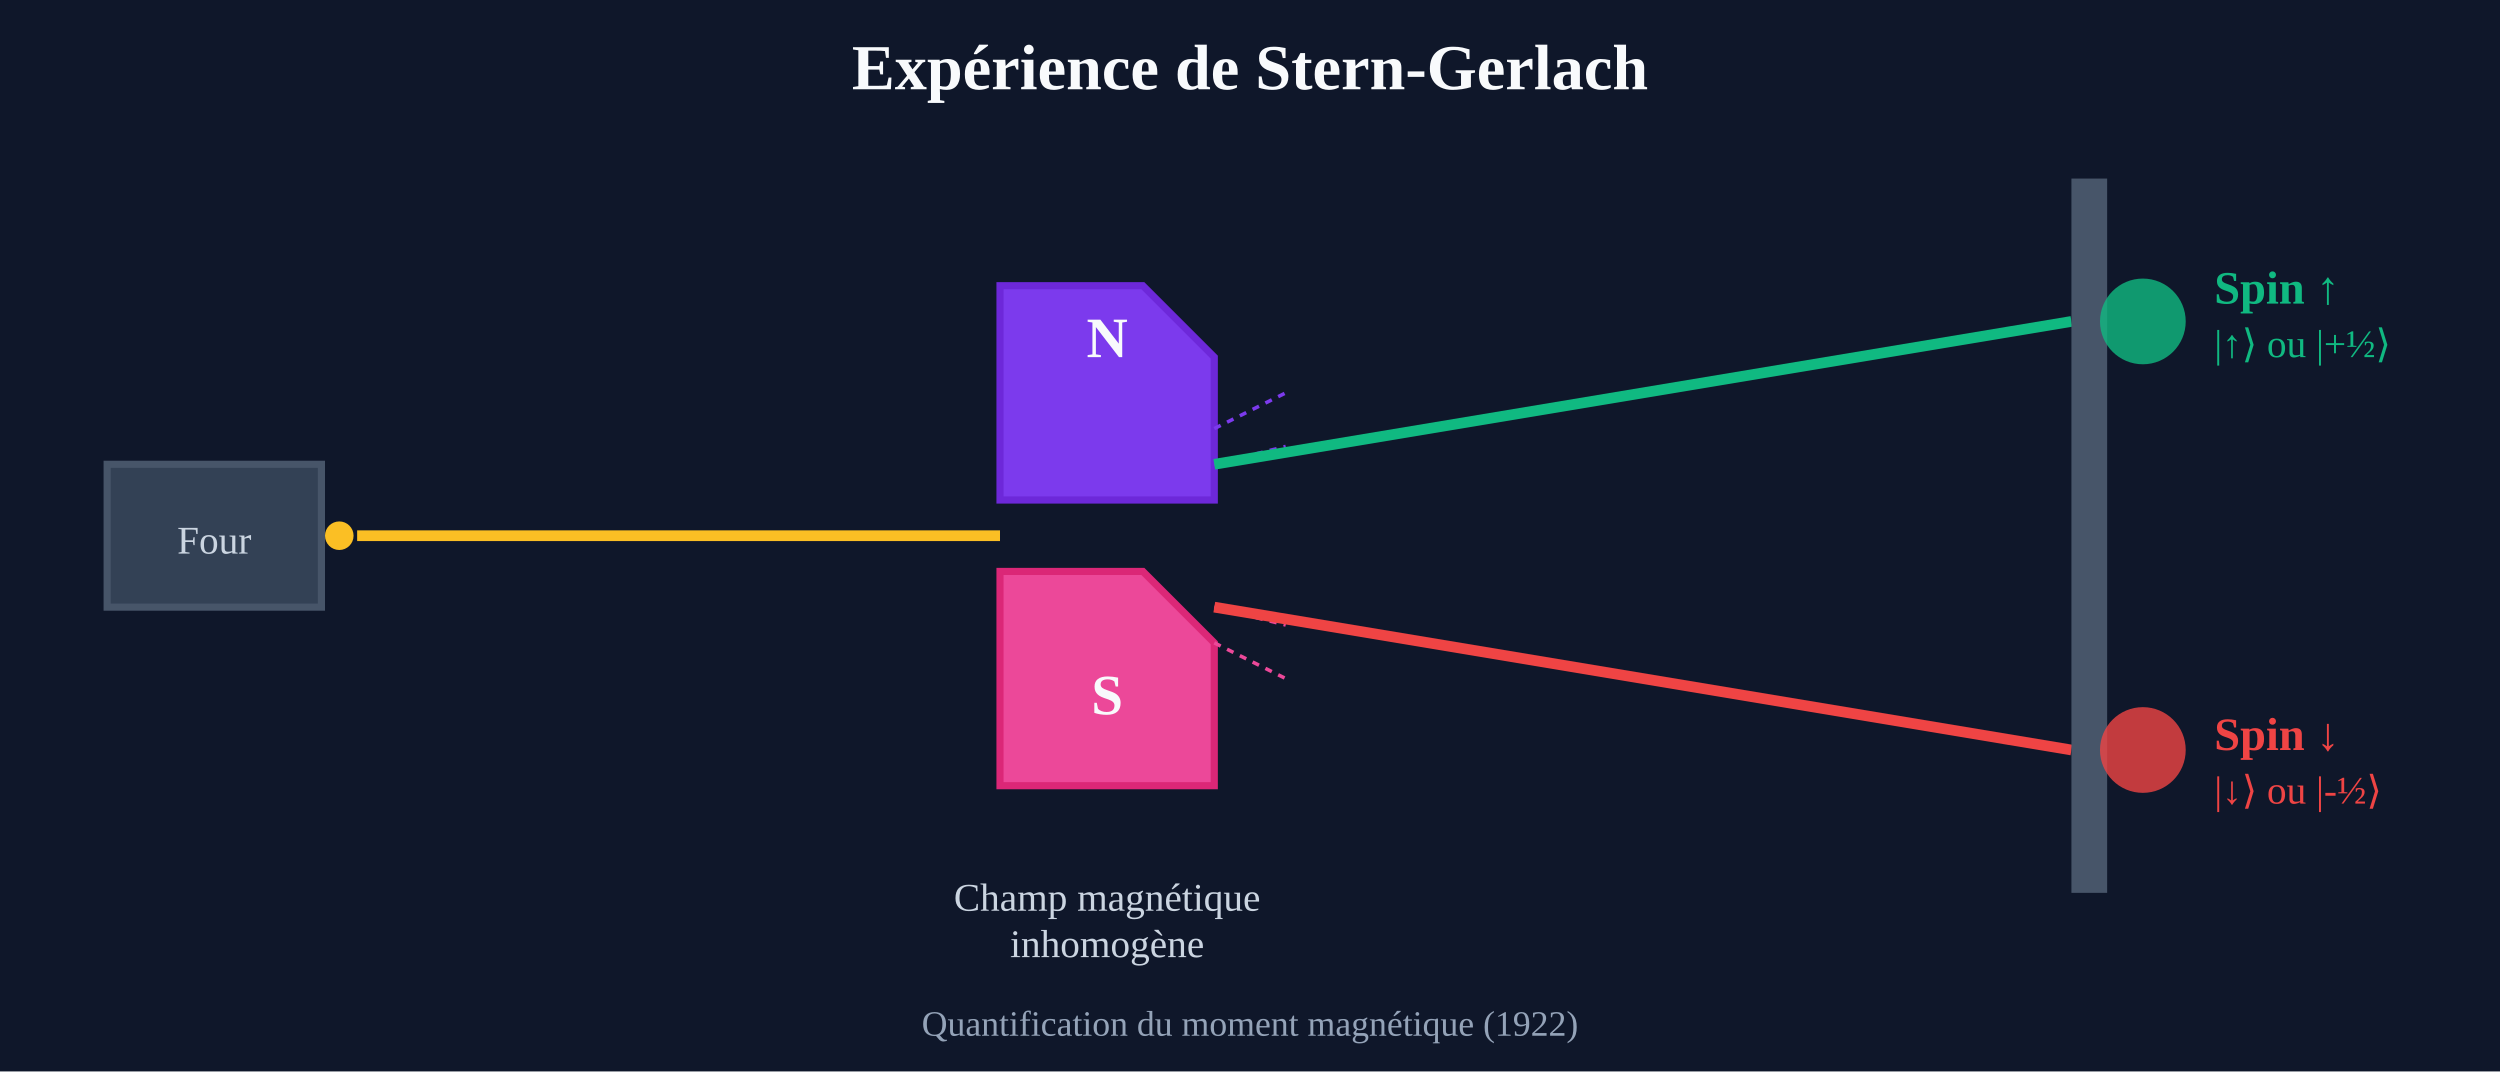
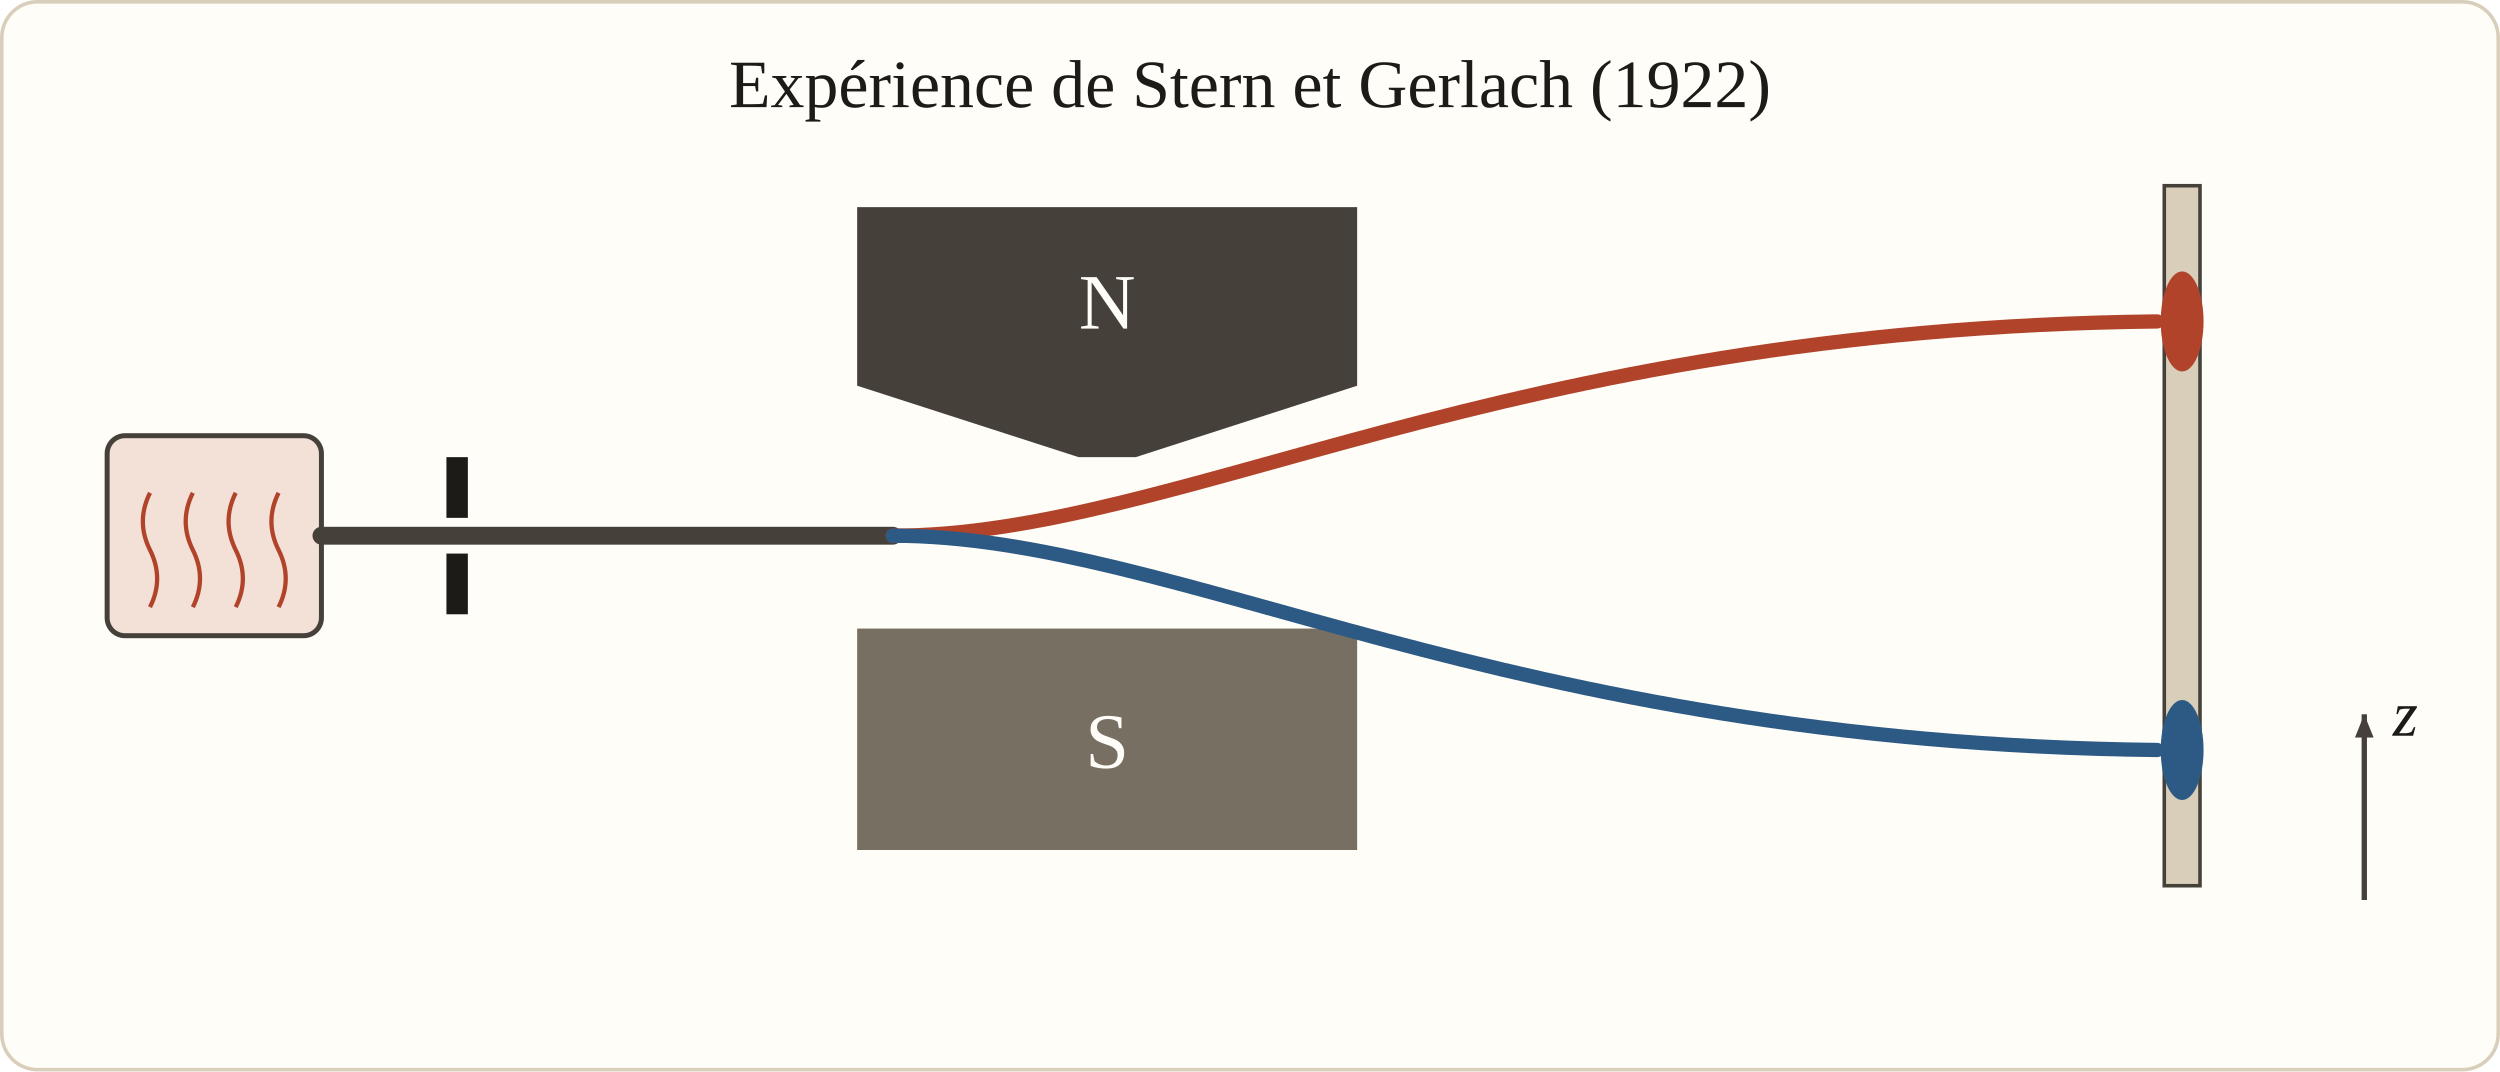
- <svg xmlns="http://www.w3.org/2000/svg" width="700" height="300">
-   <rect width="700" height="300" fill="#0f172a" />
-   <rect x="30" y="130" width="60" height="40" fill="#334155" stroke="#475569" stroke-width="2" />
-   <text x="60" y="155" text-anchor="middle" fill="#cbd5e1" font-size="11">Four</text>
-   <circle cx="95" cy="150" r="4" fill="#fbbf24" />
-   <line x1="100" y1="150" x2="280" y2="150" stroke="#fbbf24" stroke-width="3" />
-   <path d="M 280 80 L 320 80 L 340 100 L 340 140 L 280 140 Z" fill="#7c3aed" stroke="#6d28d9" stroke-width="2" />
-   <text x="310" y="100" text-anchor="middle" fill="#f8fafc" font-size="16" font-weight="bold">N</text>
-   <path d="M 280 160 L 320 160 L 340 180 L 340 220 L 280 220 Z" fill="#ec4899" stroke="#db2777" stroke-width="2" />
-   <text x="310" y="200" text-anchor="middle" fill="#f8fafc" font-size="16" font-weight="bold">S</text>
-   <line x1="340" y1="120" x2="360" y2="110" stroke="#7c3aed" stroke-width="1" stroke-dasharray="2,2" />
-   <line x1="340" y1="130" x2="360" y2="125" stroke="#7c3aed" stroke-width="1" stroke-dasharray="2,2" />
-   <line x1="340" y1="170" x2="360" y2="175" stroke="#ec4899" stroke-width="1" stroke-dasharray="2,2" />
-   <line x1="340" y1="180" x2="360" y2="190" stroke="#ec4899" stroke-width="1" stroke-dasharray="2,2" />
-   <line x1="340" y1="130" x2="580" y2="90" stroke="#10b981" stroke-width="3" />
-   <line x1="340" y1="170" x2="580" y2="210" stroke="#ef4444" stroke-width="3" />
-   <rect x="580" y="50" width="10" height="200" fill="#475569" />
-   <circle cx="600" cy="90" r="12" fill="#10b981" opacity="0.8" />
-   <circle cx="600" cy="210" r="12" fill="#ef4444" opacity="0.8" />
-   <text x="350" y="25" text-anchor="middle" fill="#f8fafc" font-size="18" font-weight="bold">Expérience de Stern-Gerlach</text>
-   <text x="620" y="85" text-anchor="start" fill="#10b981" font-size="13" font-weight="bold">Spin ↑</text>
-   <text x="620" y="100" text-anchor="start" fill="#10b981" font-size="11">|↑⟩ ou |+½⟩</text>
-   <text x="620" y="210" text-anchor="start" fill="#ef4444" font-size="13" font-weight="bold">Spin ↓</text>
-   <text x="620" y="225" text-anchor="start" fill="#ef4444" font-size="11">|↓⟩ ou |-½⟩</text>
-   <text x="310" y="255" text-anchor="middle" fill="#cbd5e1" font-size="11">Champ magnétique</text>
-   <text x="310" y="268" text-anchor="middle" fill="#cbd5e1" font-size="11">inhomogène</text>
-   <text x="350" y="290" text-anchor="middle" fill="#94a3b8" font-size="10">Quantification du moment magnétique (1922)</text>
+ <svg xmlns="http://www.w3.org/2000/svg" width="700" height="300" viewBox="0 0 700 300" lang="fr" role="img" aria-label="Expérience de Stern et Gerlach (1922)">
+   <rect x="0.5" y="0.5" width="699" height="299" rx="10" fill="#fffdf8" stroke="#d8ceba" />
+   <text x="350" y="30" text-anchor="middle" font-family="Newsreader, 'Iowan Old Style', Georgia, 'Times New Roman', serif" font-size="19" fill="#1d1b17">Expérience de Stern et Gerlach (1922)</text>
+   <rect x="30" y="122" width="60" height="56" rx="5" fill="#f3e1d8" stroke="#45413a" stroke-width="1.4" />
+   <path d="M42,170 q4,-8 0,-16 q-4,-8 0,-16" fill="none" stroke="#b0432a" stroke-width="1.2" />
+   <path d="M54,170 q4,-8 0,-16 q-4,-8 0,-16" fill="none" stroke="#b0432a" stroke-width="1.2" />
+   <path d="M66,170 q4,-8 0,-16 q-4,-8 0,-16" fill="none" stroke="#b0432a" stroke-width="1.2" />
+   <path d="M78,170 q4,-8 0,-16 q-4,-8 0,-16" fill="none" stroke="#b0432a" stroke-width="1.2" />
+   <rect x="125" y="128" width="6" height="17" fill="#1d1b17" />
+   <rect x="125" y="155" width="6" height="17" fill="#1d1b17" />
+   <polygon points="240,58 380,58 380,108 318,128 302,128 240,108" fill="#45413a" />
+   <rect x="240" y="176" width="140" height="62" fill="#776f61" />
+   <text x="310" y="92" text-anchor="middle" font-family="Newsreader, 'Iowan Old Style', Georgia, 'Times New Roman', serif" font-size="22" fill="#fffdf8">N</text>
+   <text x="310" y="215" text-anchor="middle" font-family="Newsreader, 'Iowan Old Style', Georgia, 'Times New Roman', serif" font-size="22" fill="#fffdf8">S</text>
+   <line x1="90" y1="150" x2="250" y2="150" stroke="#45413a" stroke-width="5" stroke-linecap="round" />
+   <path d="M250,150 C330,150 420,92 604,90" fill="none" stroke="#b0432a" stroke-width="4" stroke-linecap="round" />
+   <path d="M250,150 C330,150 420,208 604,210" fill="none" stroke="#2c5a85" stroke-width="4" stroke-linecap="round" />
+   <rect x="606" y="52" width="10" height="196" fill="#d8ceba" stroke="#45413a" />
+   <ellipse cx="611" cy="90" rx="6" ry="14" fill="#b0432a" />
+   <ellipse cx="611" cy="210" rx="6" ry="14" fill="#2c5a85" />
+   <line x1="662.0" y1="252.0" x2="662.0" y2="200.0" stroke="#45413a" stroke-width="1.5" />
+   <polygon points="662.0,200.0 664.6,206.5 659.4,206.5" fill="#45413a" />
+   <text x="670.0" y="206.0" text-anchor="start" font-family="Newsreader, 'Iowan Old Style', Georgia, 'Times New Roman', serif" font-style="italic" font-size="18" fill="#1d1b17">z</text>
</svg>
